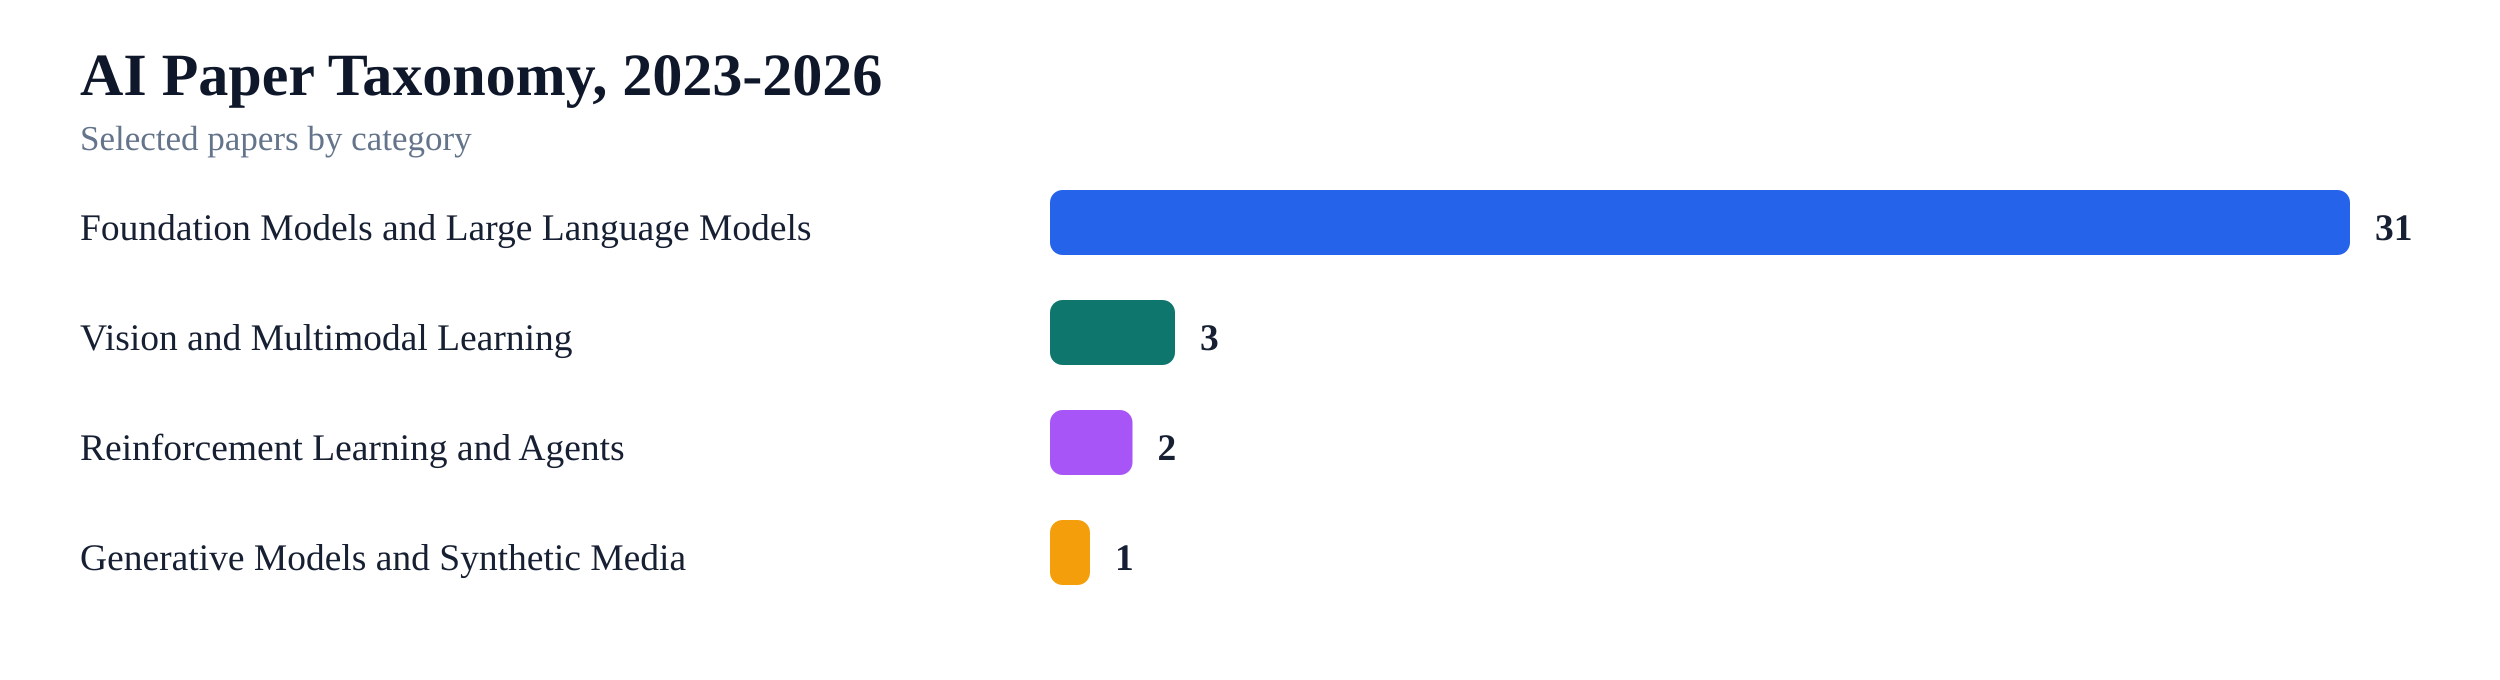
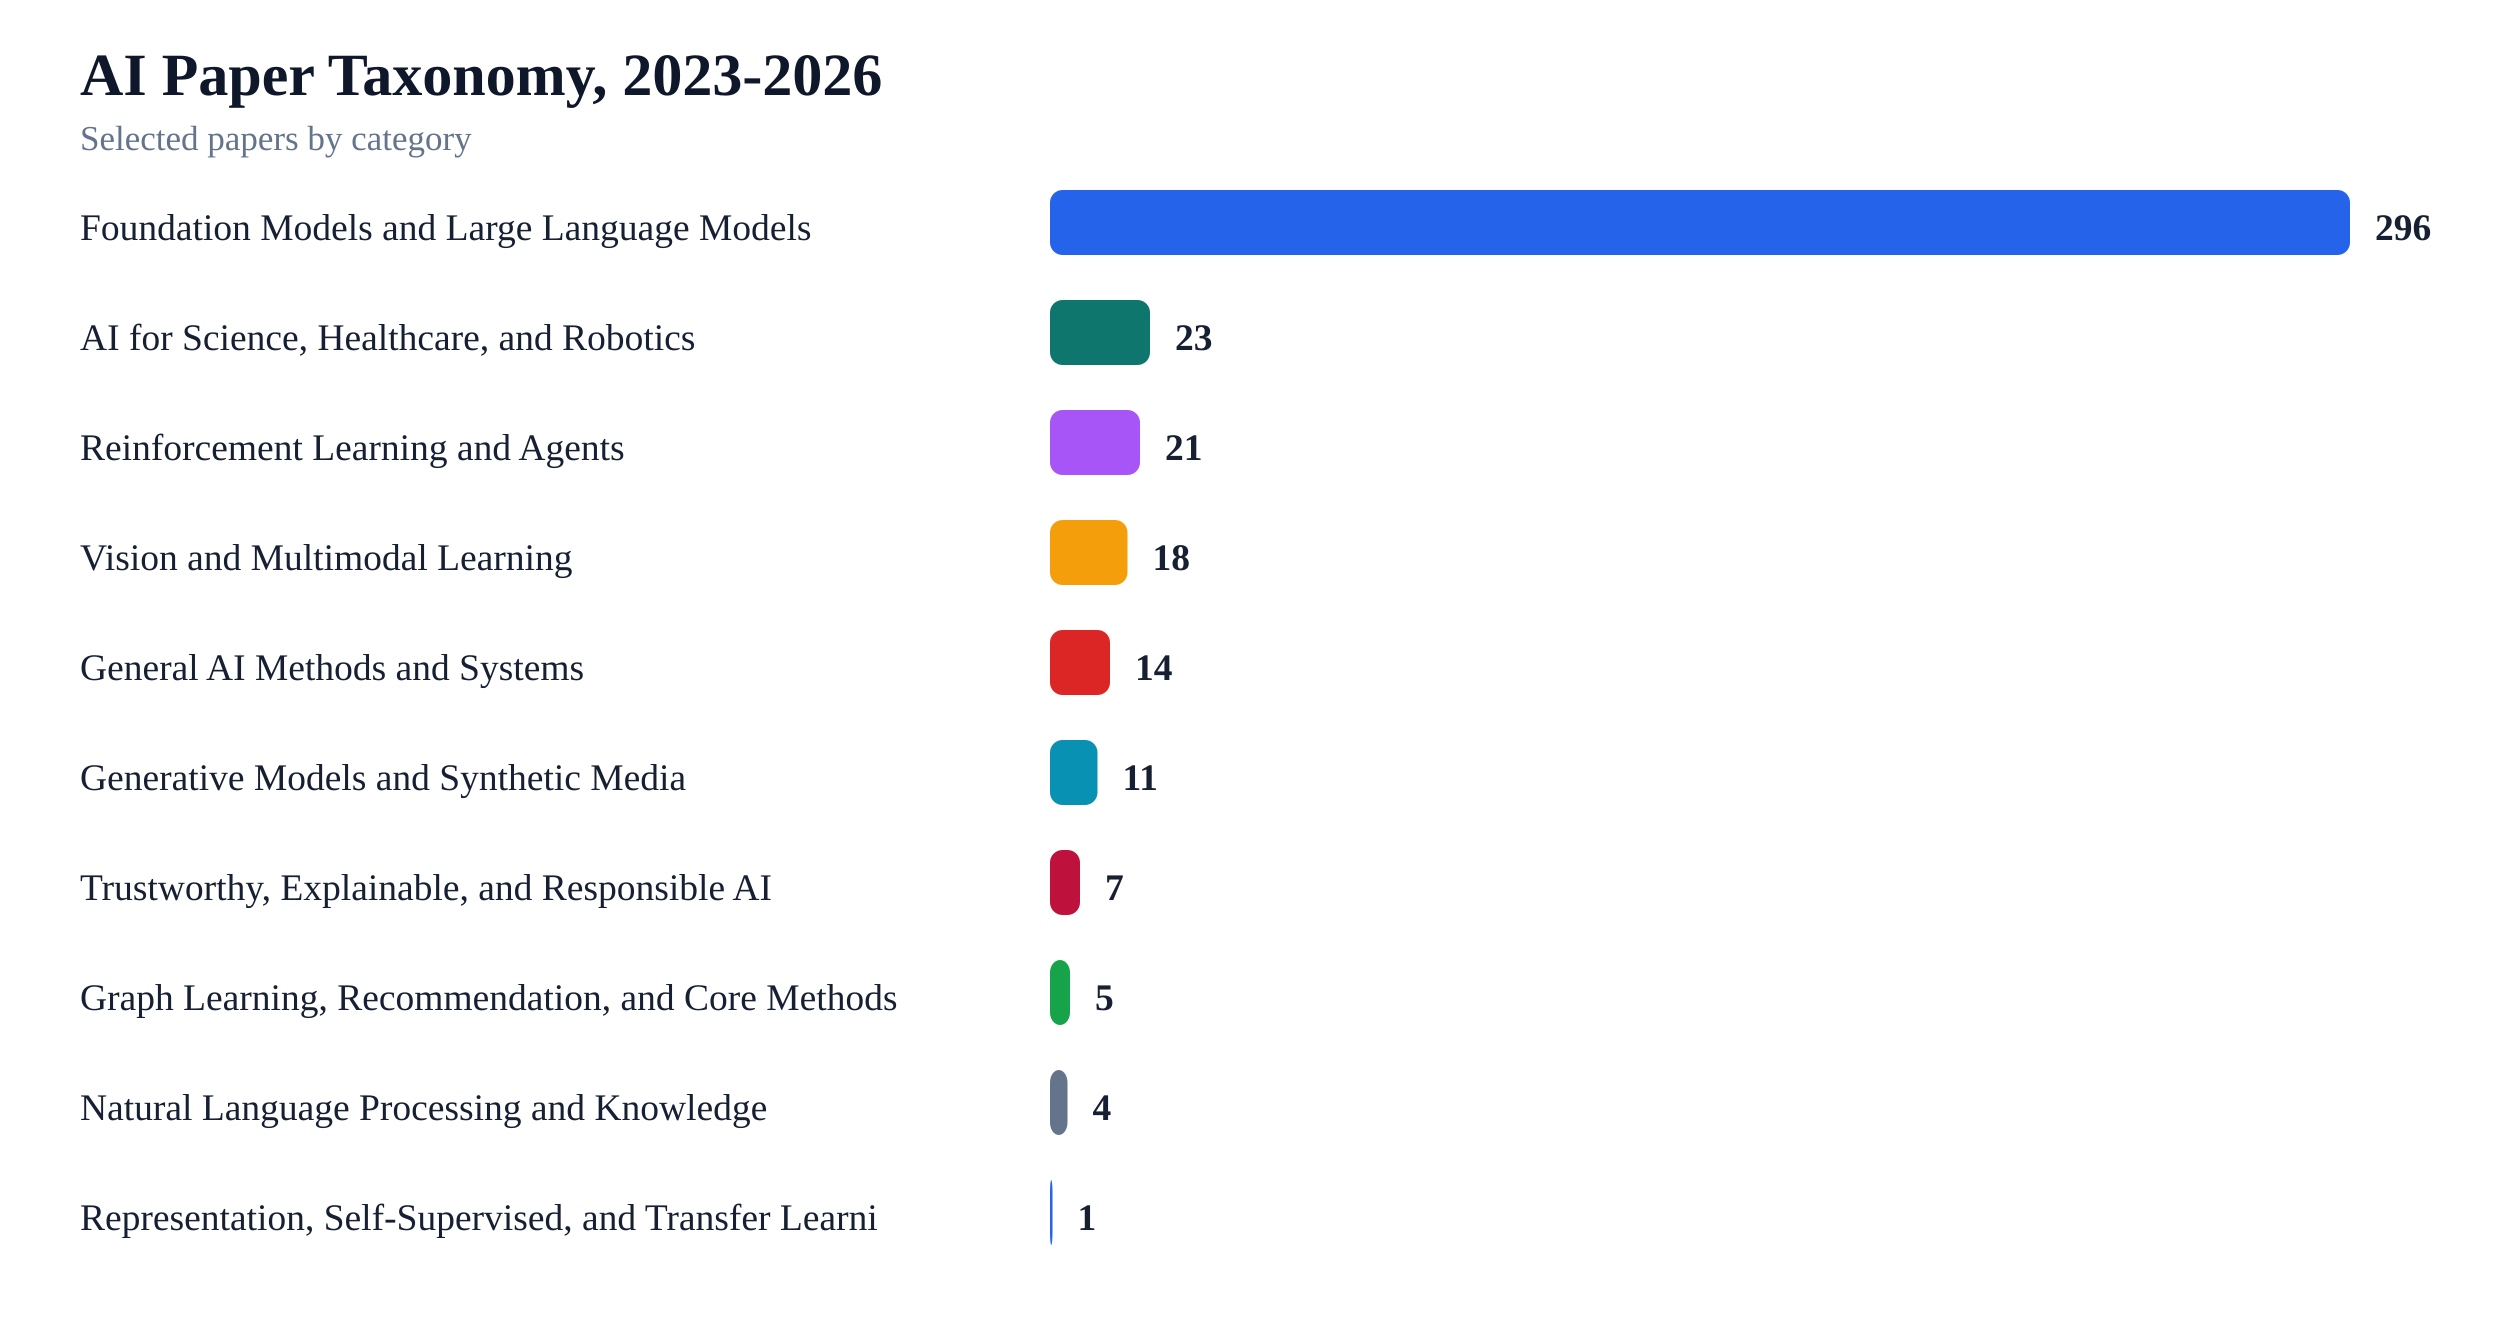
- <svg xmlns="http://www.w3.org/2000/svg" width="1000" height="272" viewBox="0 0 1000 272" role="img" aria-label="Category distribution 2023-2026">
+ <svg xmlns="http://www.w3.org/2000/svg" width="1000" height="536" viewBox="0 0 1000 536" role="img" aria-label="Category distribution 2023-2026">
  <rect width="100%" height="100%" fill="#ffffff" />
  <text x="32" y="38" fill="#0f172a" font-size="24" font-weight="800">AI Paper Taxonomy, 2023-2026</text>
  <text x="32" y="60" fill="#64748b" font-size="14">Selected papers by category</text>
  <text x="32" y="96" fill="#172033" font-size="15">Foundation Models and Large Language Models</text>
  <rect x="420" y="76" width="520" height="26" rx="5" fill="#2563eb" />
-   <text x="950" y="96" fill="#172033" font-size="15" font-weight="700">31</text>
-   <text x="32" y="140" fill="#172033" font-size="15">Vision and Multimodal Learning</text>
-   <rect x="420" y="120" width="50" height="26" rx="5" fill="#0f766e" />
-   <text x="480" y="140" fill="#172033" font-size="15" font-weight="700">3</text>
+   <text x="950" y="96" fill="#172033" font-size="15" font-weight="700">296</text>
+   <text x="32" y="140" fill="#172033" font-size="15">AI for Science, Healthcare, and Robotics</text>
+   <rect x="420" y="120" width="40" height="26" rx="5" fill="#0f766e" />
+   <text x="470" y="140" fill="#172033" font-size="15" font-weight="700">23</text>
  <text x="32" y="184" fill="#172033" font-size="15">Reinforcement Learning and Agents</text>
-   <rect x="420" y="164" width="33" height="26" rx="5" fill="#a855f7" />
-   <text x="463" y="184" fill="#172033" font-size="15" font-weight="700">2</text>
-   <text x="32" y="228" fill="#172033" font-size="15">Generative Models and Synthetic Media</text>
-   <rect x="420" y="208" width="16" height="26" rx="5" fill="#f59e0b" />
-   <text x="446" y="228" fill="#172033" font-size="15" font-weight="700">1</text>
+   <rect x="420" y="164" width="36" height="26" rx="5" fill="#a855f7" />
+   <text x="466" y="184" fill="#172033" font-size="15" font-weight="700">21</text>
+   <text x="32" y="228" fill="#172033" font-size="15">Vision and Multimodal Learning</text>
+   <rect x="420" y="208" width="31" height="26" rx="5" fill="#f59e0b" />
+   <text x="461" y="228" fill="#172033" font-size="15" font-weight="700">18</text>
+   <text x="32" y="272" fill="#172033" font-size="15">General AI Methods and Systems</text>
+   <rect x="420" y="252" width="24" height="26" rx="5" fill="#dc2626" />
+   <text x="454" y="272" fill="#172033" font-size="15" font-weight="700">14</text>
+   <text x="32" y="316" fill="#172033" font-size="15">Generative Models and Synthetic Media</text>
+   <rect x="420" y="296" width="19" height="26" rx="5" fill="#0891b2" />
+   <text x="449" y="316" fill="#172033" font-size="15" font-weight="700">11</text>
+   <text x="32" y="360" fill="#172033" font-size="15">Trustworthy, Explainable, and Responsible AI</text>
+   <rect x="420" y="340" width="12" height="26" rx="5" fill="#be123c" />
+   <text x="442" y="360" fill="#172033" font-size="15" font-weight="700">7</text>
+   <text x="32" y="404" fill="#172033" font-size="15">Graph Learning, Recommendation, and Core Methods</text>
+   <rect x="420" y="384" width="8" height="26" rx="5" fill="#16a34a" />
+   <text x="438" y="404" fill="#172033" font-size="15" font-weight="700">5</text>
+   <text x="32" y="448" fill="#172033" font-size="15">Natural Language Processing and Knowledge</text>
+   <rect x="420" y="428" width="7" height="26" rx="5" fill="#64748b" />
+   <text x="437" y="448" fill="#172033" font-size="15" font-weight="700">4</text>
+   <text x="32" y="492" fill="#172033" font-size="15">Representation, Self-Supervised, and Transfer Learni</text>
+   <rect x="420" y="472" width="1" height="26" rx="5" fill="#2563eb" />
+   <text x="431" y="492" fill="#172033" font-size="15" font-weight="700">1</text>
</svg>
